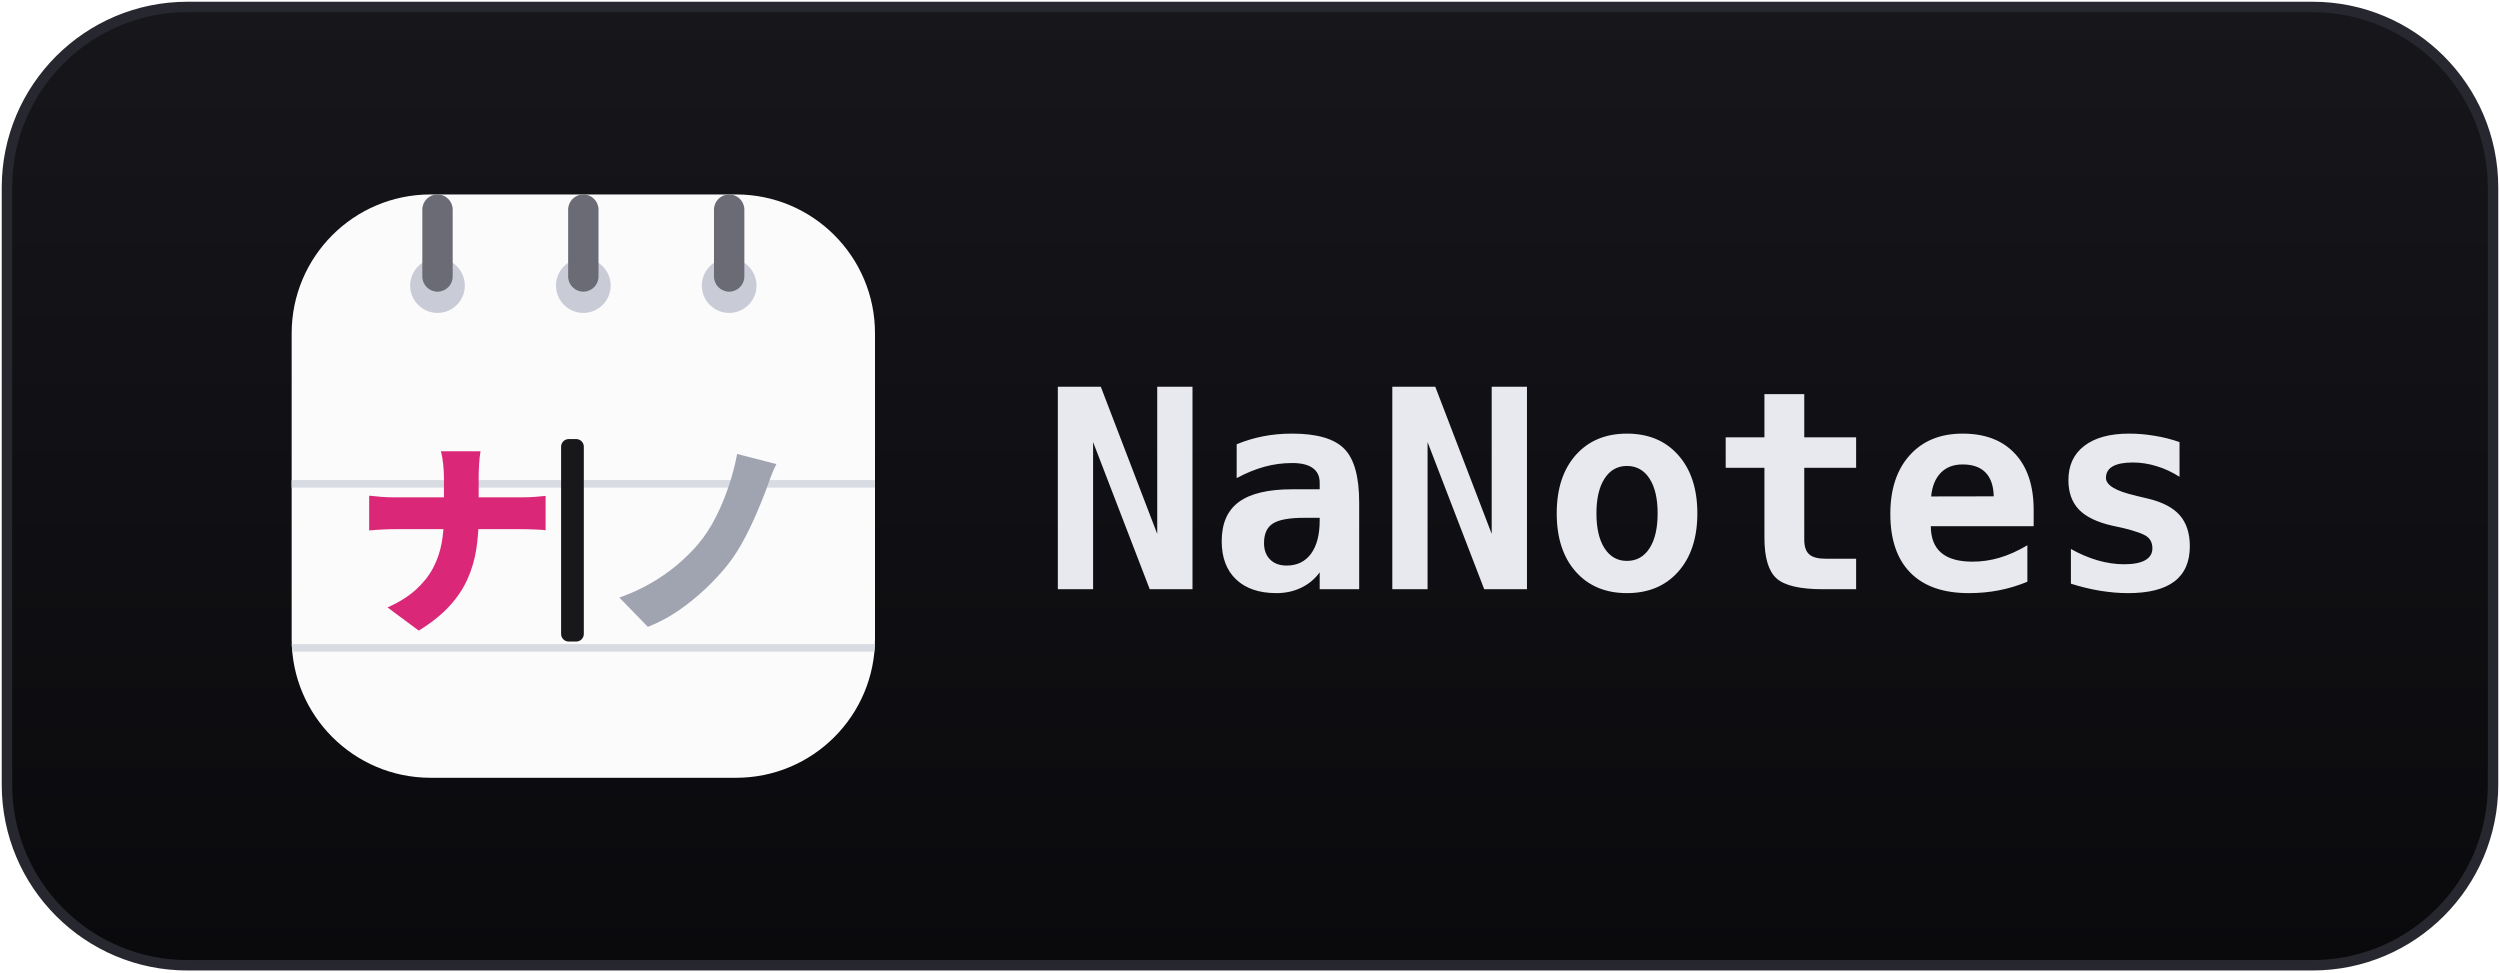
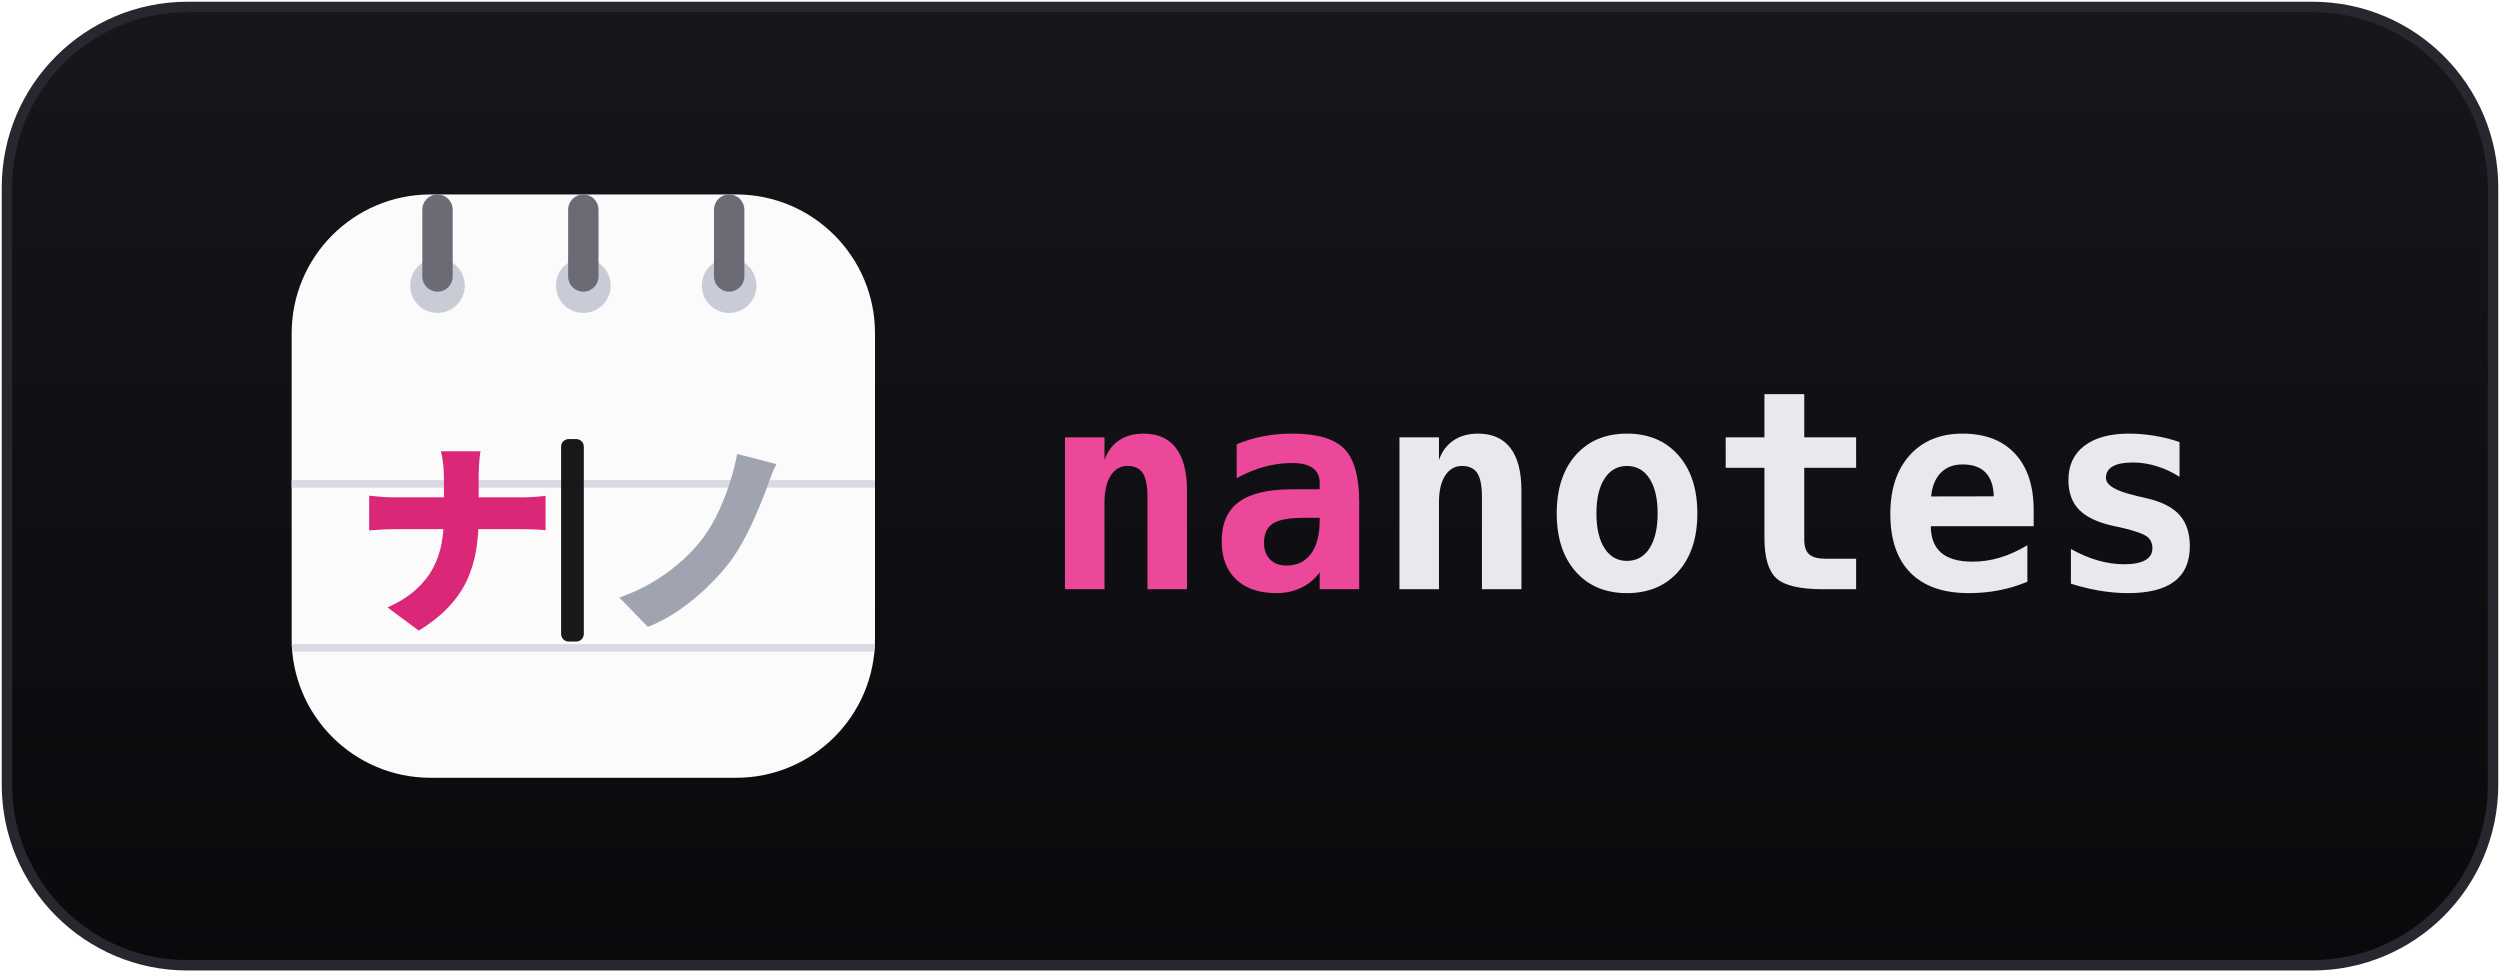
- <svg xmlns="http://www.w3.org/2000/svg" width="360" height="140" fill="none" aria-label="NaNotes" role="img" viewBox="0 0 360 140">
+ <svg xmlns="http://www.w3.org/2000/svg" width="360" height="140" fill="none" aria-label="nanotes" role="img" viewBox="0 0 360 140">
  <defs>
    <linearGradient id="panel" x1="0" x2="0" y1="0" y2="1">
      <stop offset="0" stop-color="#16161b" />
      <stop offset="1" stop-color="#0a0a0d" />
    </linearGradient>
    <clipPath id="pad">
      <rect width="84" height="84" x="42" y="28" rx="20" />
    </clipPath>
  </defs>
  <rect width="358" height="138" x="1" y="1" fill="url(#panel)" stroke="#27272f" stroke-width="1.5" rx="26" />
  <g clip-path="url(#pad)">
    <g transform="translate(42 28) scale(0.4375)">
      <rect width="192" height="192" fill="#fbfbfc" />
      <rect x="0" y="94" width="192" height="2.5" fill="#d9dbe3" />
      <rect x="0" y="148" width="192" height="2.5" fill="#d9dbe3" />
      <g fill="#c9ccd6">
        <circle cx="48" cy="30" r="9" />
        <circle cx="96" cy="30" r="9" />
        <circle cx="144" cy="30" r="9" />
      </g>
      <g fill="#6b6b76">
        <rect x="43" y="0" width="10" height="32" rx="5" />
        <rect x="91" y="0" width="10" height="32" rx="5" />
        <rect x="139" y="0" width="10" height="32" rx="5" />
      </g>
      <path fill="#db2777" d="M50.12 93.17Q50.12 91.4 49.89 88.92Q49.65 86.44 49.1 84.53H62.16Q61.82 86.44 61.68 89.02Q61.55 91.6 61.55 93.24Q61.55 95.14 61.55 97.21Q61.55 99.29 61.55 101.53Q61.55 103.78 61.55 106.16Q61.55 111.66 60.77 116.76Q59.98 121.86 57.88 126.59Q55.77 131.32 51.89 135.53Q48.02 139.75 41.83 143.56L31.56 135.94Q37.27 133.36 40.88 130.09Q44.48 126.83 46.52 122.99Q48.56 119.14 49.34 114.89Q50.12 110.64 50.12 106.16Q50.12 103.78 50.12 101.5Q50.12 99.22 50.12 97.11Q50.12 95 50.12 93.17ZM25.51 99.15Q27.34 99.36 29.49 99.53Q31.63 99.7 33.8 99.7Q34.69 99.7 37.14 99.7Q39.58 99.7 43.02 99.7Q46.45 99.7 50.4 99.7Q54.34 99.7 58.32 99.7Q62.3 99.7 65.76 99.7Q69.23 99.7 71.75 99.7Q74.26 99.7 75.28 99.7Q78 99.7 80.18 99.53Q82.36 99.36 83.58 99.22V110.51Q82.36 110.37 79.94 110.27Q77.53 110.17 75.22 110.17Q74.2 110.17 71.71 110.17Q69.23 110.17 65.76 110.17Q62.3 110.17 58.35 110.17Q54.41 110.17 50.46 110.17Q46.52 110.17 43.12 110.17Q39.72 110.17 37.31 110.17Q34.89 110.17 34.08 110.17Q31.7 110.17 29.55 110.3Q27.41 110.44 25.51 110.58Z" />
      <rect x="88.68" y="80.52" width="7.48" height="66.64" rx="2.5" fill="#18181b" />
      <path fill="#a0a3b0" d="M159.54 88.75Q158.45 90.86 157.63 93.13Q156.82 95.41 156.14 97.25Q154.64 101.26 152.63 105.85Q150.63 110.44 148.25 114.72Q145.87 119.01 143.15 122.34Q140.36 125.81 136.38 129.62Q132.4 133.42 127.58 136.79Q122.75 140.16 117.24 142.33L107.86 132.68Q113.3 130.77 118.06 128.05Q122.82 125.33 126.79 122Q130.77 118.67 133.76 115.13Q137.1 111.19 139.65 106.12Q142.2 101.06 143.96 95.68Q145.73 90.31 146.62 85.42Z" />
    </g>
  </g>
-   <text x="150" y="71" fill="#e8e9ee" dominant-baseline="central" font-family="'JetBrains Mono','SFMono-Regular',ui-monospace,Menlo,Consolas,monospace" font-size="40" font-weight="700">NaNotes</text>
+   <text x="150" y="71" fill="#e8e9ee" dominant-baseline="central" font-family="'JetBrains Mono','SFMono-Regular',ui-monospace,Menlo,Consolas,monospace" font-size="40" font-weight="700">
+     <tspan fill="#ec4899">na</tspan>notes</text>
</svg>
